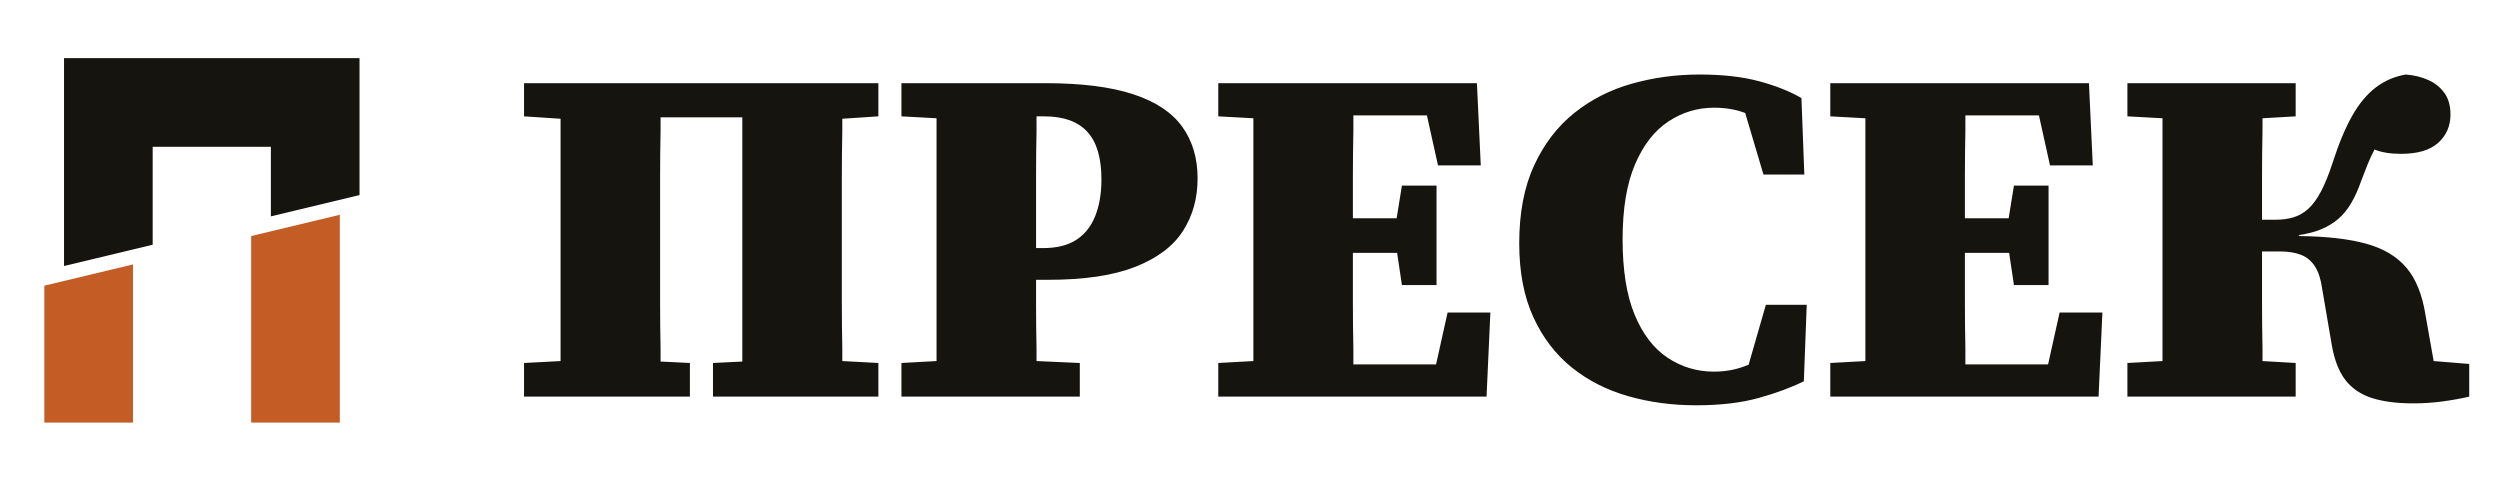
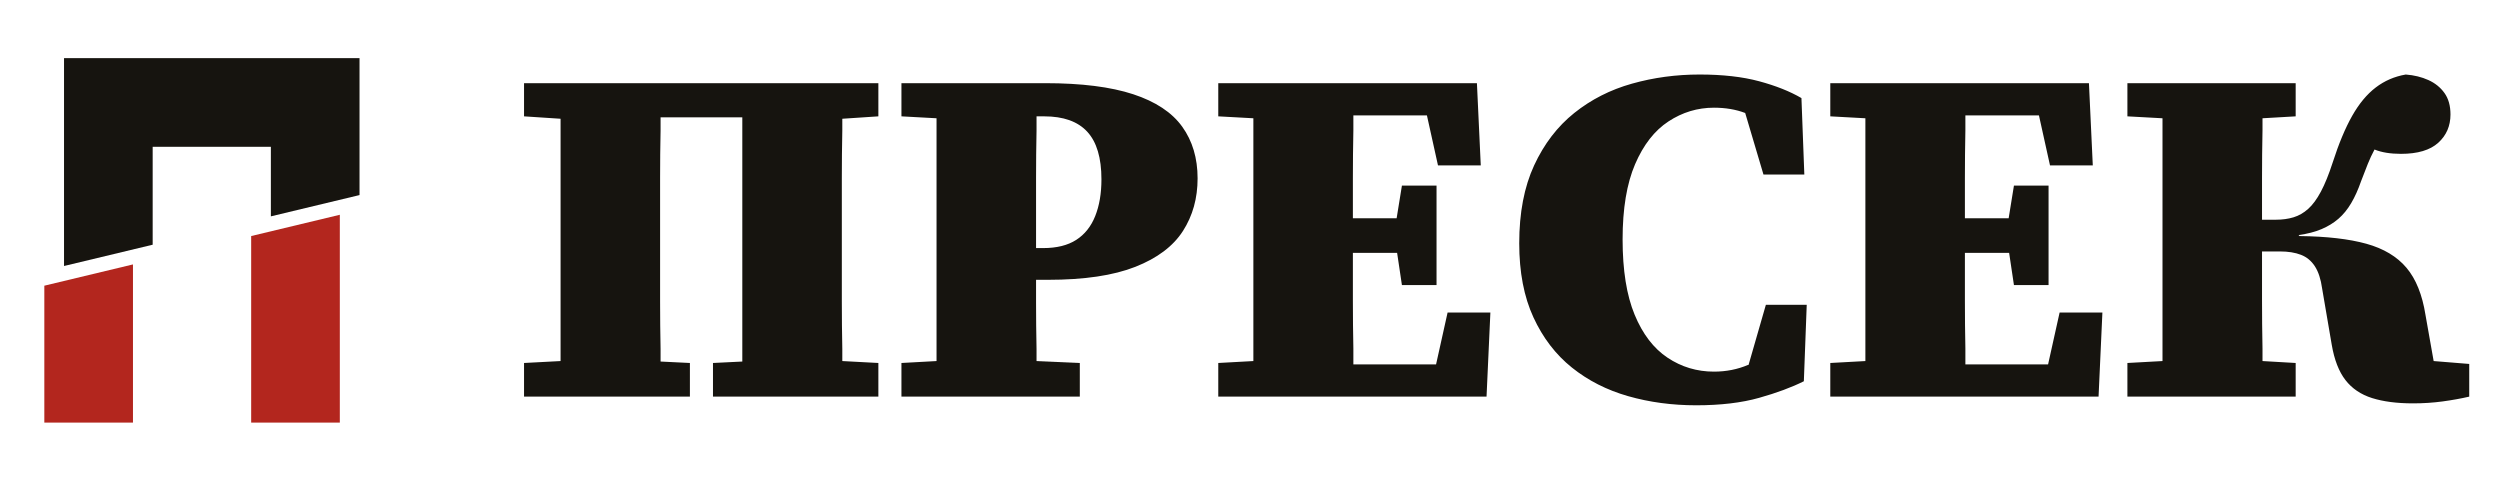
<svg xmlns="http://www.w3.org/2000/svg" viewBox="0 0 520 100" role="img" aria-label="Пресек">
-   <style>.t{fill:#16140f}.a{fill:#c45c26}@media (prefers-color-scheme:dark){.t{fill:#f4f1e8}.a{fill:#e07a3d}}</style>
+   <style>.t{fill:#16140f}.a{fill:#b3261e}@media (prefers-color-scheme:dark){.t{fill:#f4f1e8}.a{fill:#f07167}}</style>
  <svg x="0" y="8" width="84" height="84" viewBox="11 7 82 82">
    <polygon class="t" transform="translate(4 -4)" points="20,15 80,15 80,42.8 62,47.12 62,33 38,33 38,52.88 20,57.2" />
    <polygon class="a" points="20,57.2 38,52.88 38,85 20,85" />
    <polygon class="a" points="62,47.12 80,42.8 80,85 62,85" />
  </svg>
  <g class="t" transform="translate(106 82.5)">
    <path class="t" d="M3 0V-7L10.6 -7.4Q10.6 -8.6 10.6 -9.9V-55.4Q10.6 -56.6 10.6 -57.8L3 -58.3V-65.2H76.7V-58.3L69.2 -57.8Q69.2 -56.6 69.2 -55.4Q69.1 -50.4 69.1 -45.5V-19.8Q69.1 -14.8 69.2 -9.9Q69.2 -8.6 69.2 -7.4L76.7 -7V0H42.3V-7L48.4 -7.3Q48.4 -8.6 48.4 -9.9V-55.4Q48.4 -56.7 48.4 -58.1H31.4Q31.4 -56.8 31.4 -55.4Q31.3 -50.4 31.3 -45.5V-19.8Q31.3 -14.8 31.4 -9.9Q31.4 -8.6 31.4 -7.3L37.5 -7V0Z M81.5 0V-7L88.8 -7.4Q88.8 -8.6 88.8 -9.9V-55.4Q88.8 -56.6 88.8 -57.9L81.5 -58.3V-65.2H111.4Q122.7 -65.2 129.7 -62.9Q136.7 -60.6 139.9 -56.15Q143.1 -51.7 143.1 -45.4Q143.1 -39.2 140.05 -34.45Q137 -29.7 130.15 -27Q123.3 -24.3 112 -24.3H109.5V-19.5Q109.5 -14.8 109.6 -9.9Q109.6 -8.7 109.6 -7.4L118.6 -7V0ZM109.6 -58.3Q109.6 -56.9 109.6 -55.4Q109.5 -50.4 109.5 -45.5V-30.9H111Q115.2 -30.9 117.85 -32.6Q120.5 -34.3 121.8 -37.55Q123.1 -40.8 123.1 -45.2Q123.1 -51.9 120.15 -55.1Q117.2 -58.3 111.2 -58.3Z M147.4 0V-7L154.7 -7.4Q154.7 -8.6 154.7 -9.9V-55.4Q154.7 -56.6 154.7 -57.9L147.4 -58.3V-65.2H201.2L202 -48.1H193.1L190.8 -58.5H175.5Q175.5 -57 175.5 -55.4Q175.4 -50.4 175.4 -45.5V-37.1H184.5L185.6 -43.9H192.8V-23.2H185.6L184.6 -29.9H175.4V-19.9Q175.4 -14.9 175.5 -10Q175.5 -8.3 175.5 -6.7H192.7L195.1 -17.5H204L203.2 0Z M246.8 1.8Q239.3 1.8 232.65 -0.1Q226 -2 220.95 -6.05Q215.9 -10.1 212.95 -16.5Q210 -22.9 210 -31.9Q210 -41.4 213.1 -48.1Q216.2 -54.8 221.45 -59Q226.7 -63.2 233.45 -65.1Q240.2 -67 247.5 -67Q254.7 -67 259.9 -65.6Q265.1 -64.2 268.7 -62.1L269.3 -46.2H260.8L257 -59Q254.1 -60.1 250.5 -60.1Q245.4 -60.1 241.05 -57.25Q236.7 -54.4 234.1 -48.35Q231.5 -42.3 231.5 -32.7Q231.5 -23.1 234 -17.05Q236.5 -11 240.85 -8.1Q245.2 -5.2 250.5 -5.2Q254.3 -5.2 257.6 -6.6Q257.6 -6.6 257.7 -6.6L261.3 -19.1H269.8L269.2 -3.2Q265.4 -1.3 259.9 0.25Q254.4 1.8 246.8 1.8Z M274.7 0V-7L282 -7.4Q282 -8.6 282 -9.9V-55.4Q282 -56.6 282 -57.9L274.7 -58.3V-65.2H328.5L329.3 -48.1H320.4L318.1 -58.5H302.8Q302.8 -57 302.8 -55.4Q302.7 -50.4 302.7 -45.5V-37.1H311.8L312.9 -43.9H320.1V-23.2H312.9L311.9 -29.9H302.7V-19.9Q302.7 -14.9 302.8 -10Q302.8 -8.3 302.8 -6.7H320L322.4 -17.5H331.3L330.5 0Z M336.5 0V-7L343.8 -7.4Q343.8 -8.6 343.8 -9.9V-55.4Q343.8 -56.6 343.8 -57.9L336.5 -58.3V-65.2H371.5V-58.3L364.6 -57.9Q364.6 -56.7 364.6 -55.4Q364.5 -50.4 364.5 -45.4V-36.8H367.4Q369.4 -36.8 371.05 -37.3Q372.7 -37.8 374.1 -39.05Q375.5 -40.3 376.75 -42.65Q378 -45 379.2 -48.7Q381.1 -54.6 383.25 -58.4Q385.4 -62.2 388.15 -64.3Q390.9 -66.4 394.4 -67Q397 -66.8 399.1 -65.85Q401.2 -64.9 402.45 -63.15Q403.7 -61.4 403.7 -58.7Q403.7 -55.1 401.15 -52.8Q398.6 -50.5 393.4 -50.5Q390.1 -50.5 387.9 -51.4Q387.1 -49.9 386.5 -48.4Q385.8 -46.6 385.1 -44.8Q384.2 -42.2 383.05 -40.25Q381.9 -38.3 380.4 -37Q378.9 -35.7 376.9 -34.85Q374.9 -34 372.1 -33.6L372.3 -33.4Q380.8 -33.3 386.2 -31.8Q391.6 -30.3 394.55 -26.8Q397.5 -23.3 398.5 -17L400.2 -7.4L407.6 -6.8V0Q405 0.6 402.05 1Q399.1 1.4 395.9 1.4Q390.9 1.4 387.4 0.3Q383.9 -0.8 381.85 -3.45Q379.8 -6.1 379 -10.8L377 -22.5Q376.6 -25.4 375.5 -27.1Q374.4 -28.8 372.6 -29.5Q370.8 -30.2 368.2 -30.2H364.5V-20.2Q364.5 -15 364.6 -10Q364.6 -8.7 364.6 -7.4L371.5 -7V0Z" />
  </g>
</svg>
